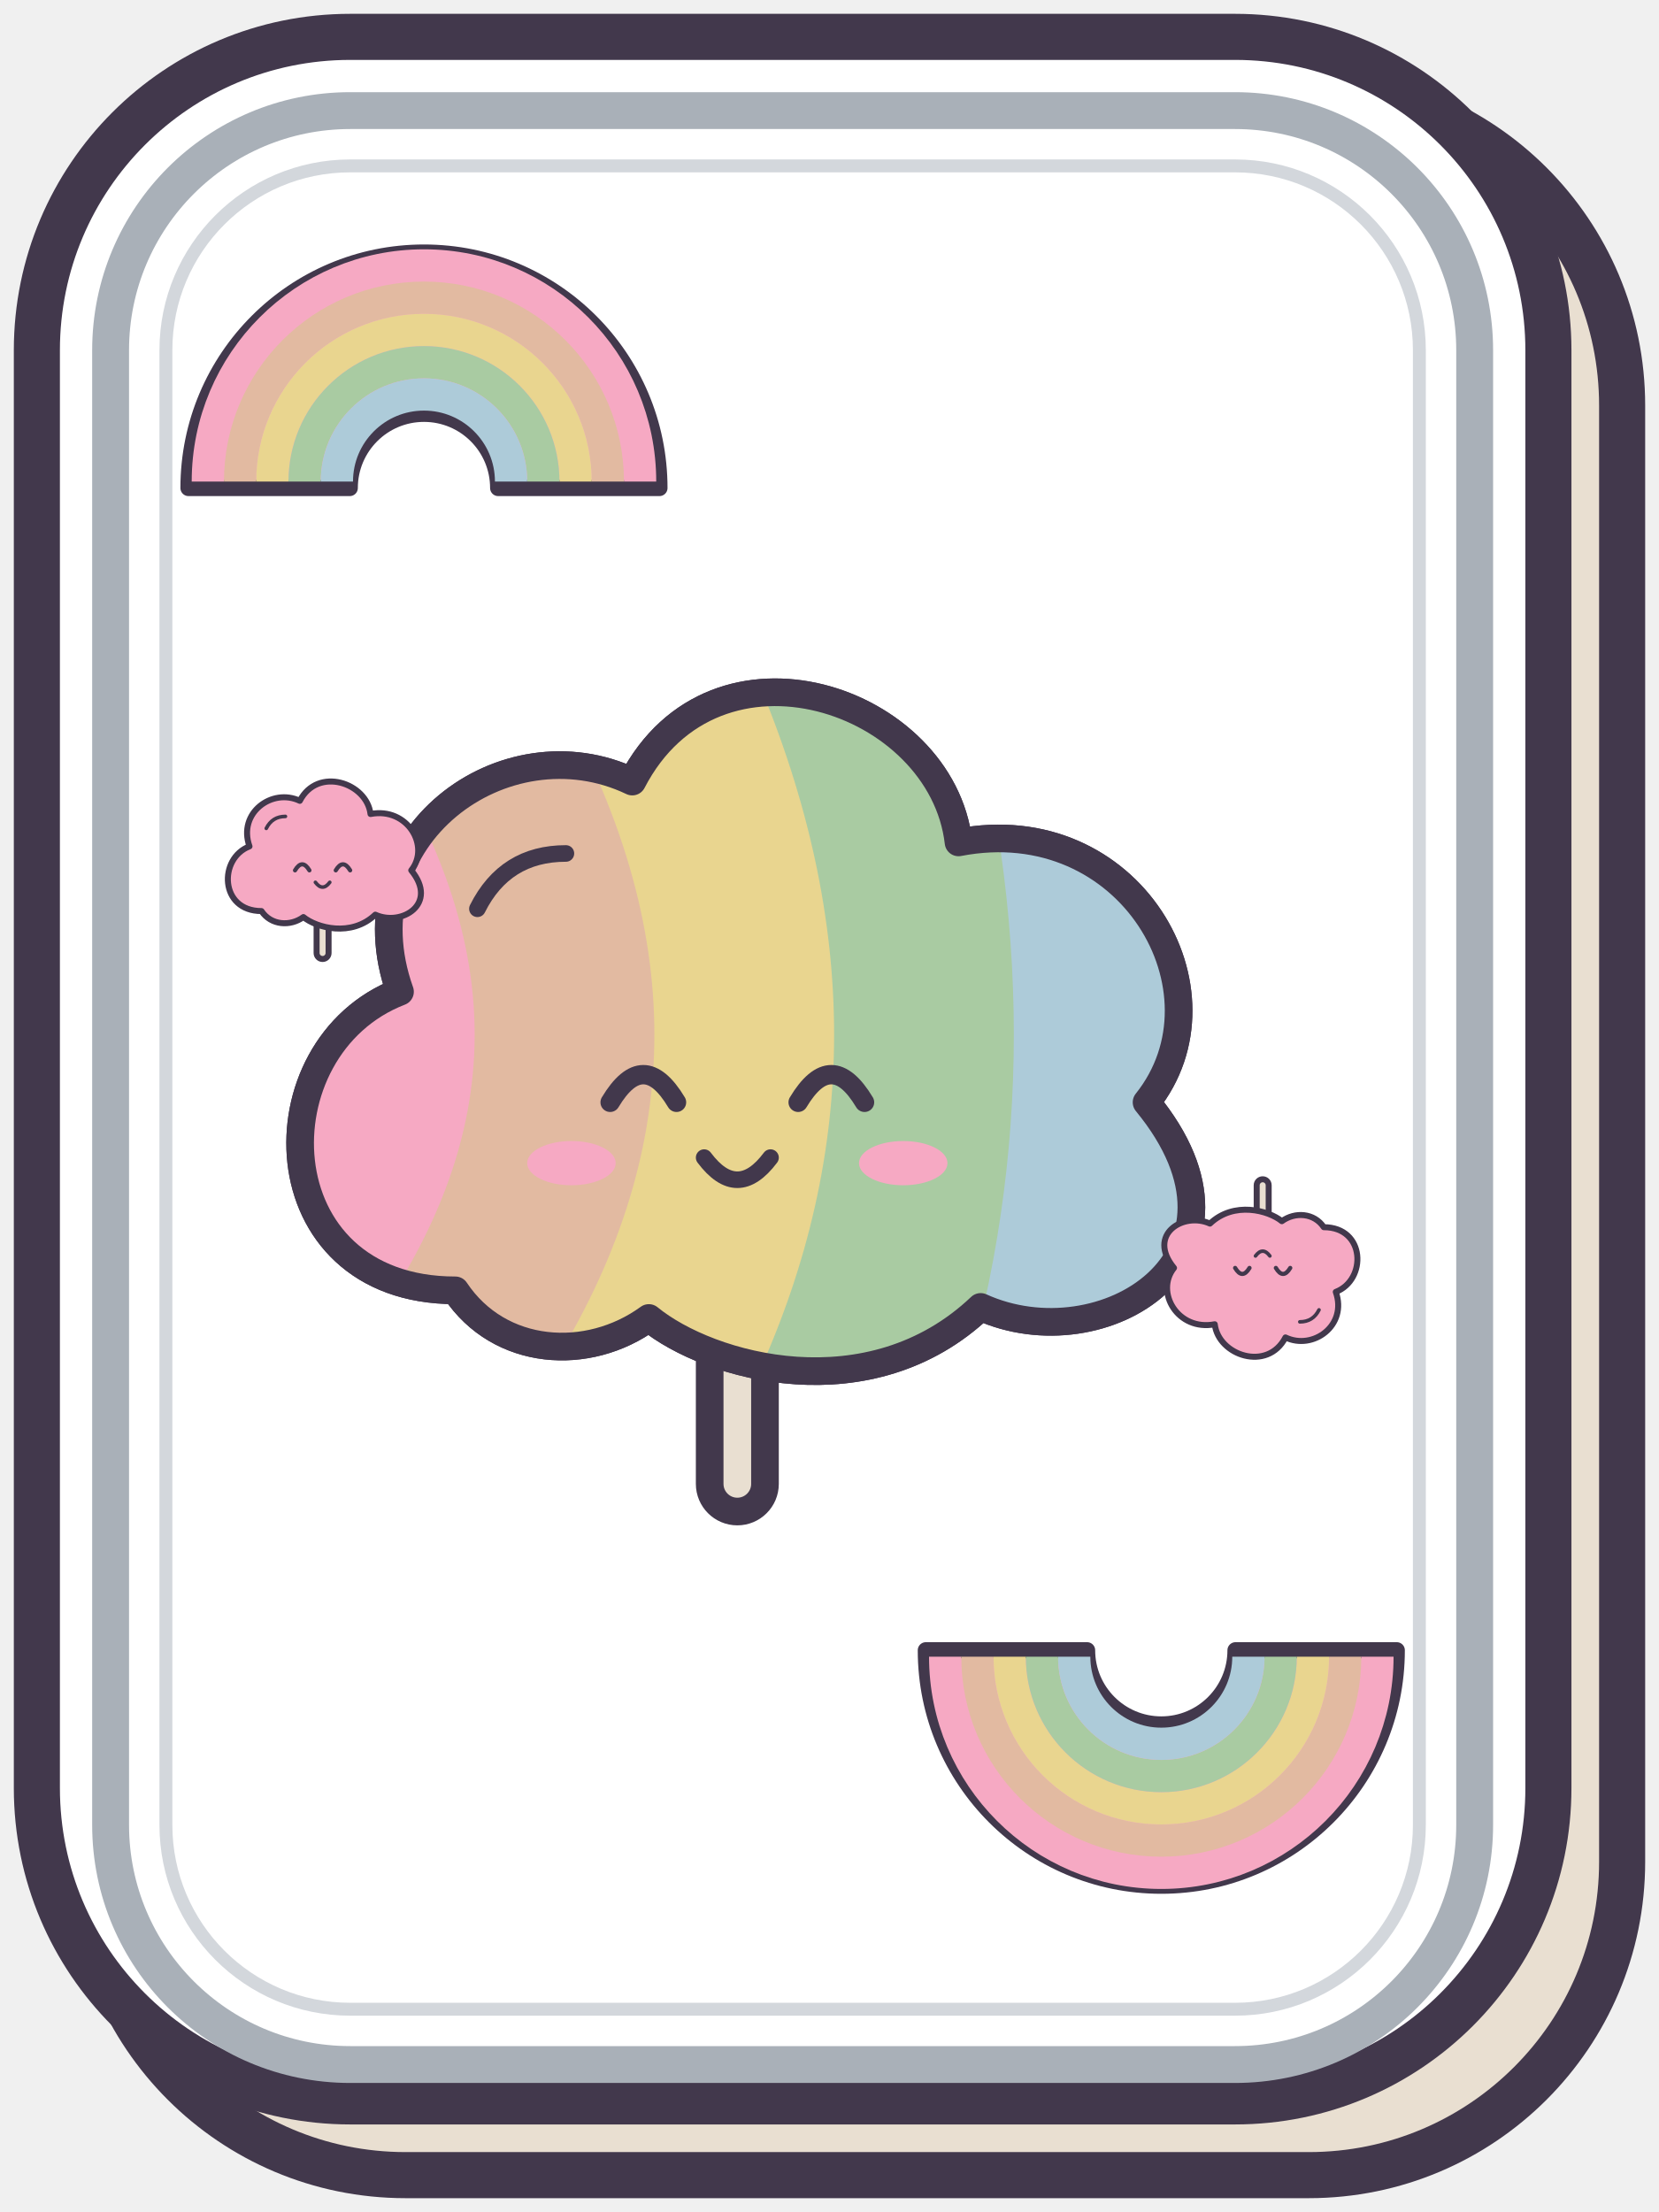
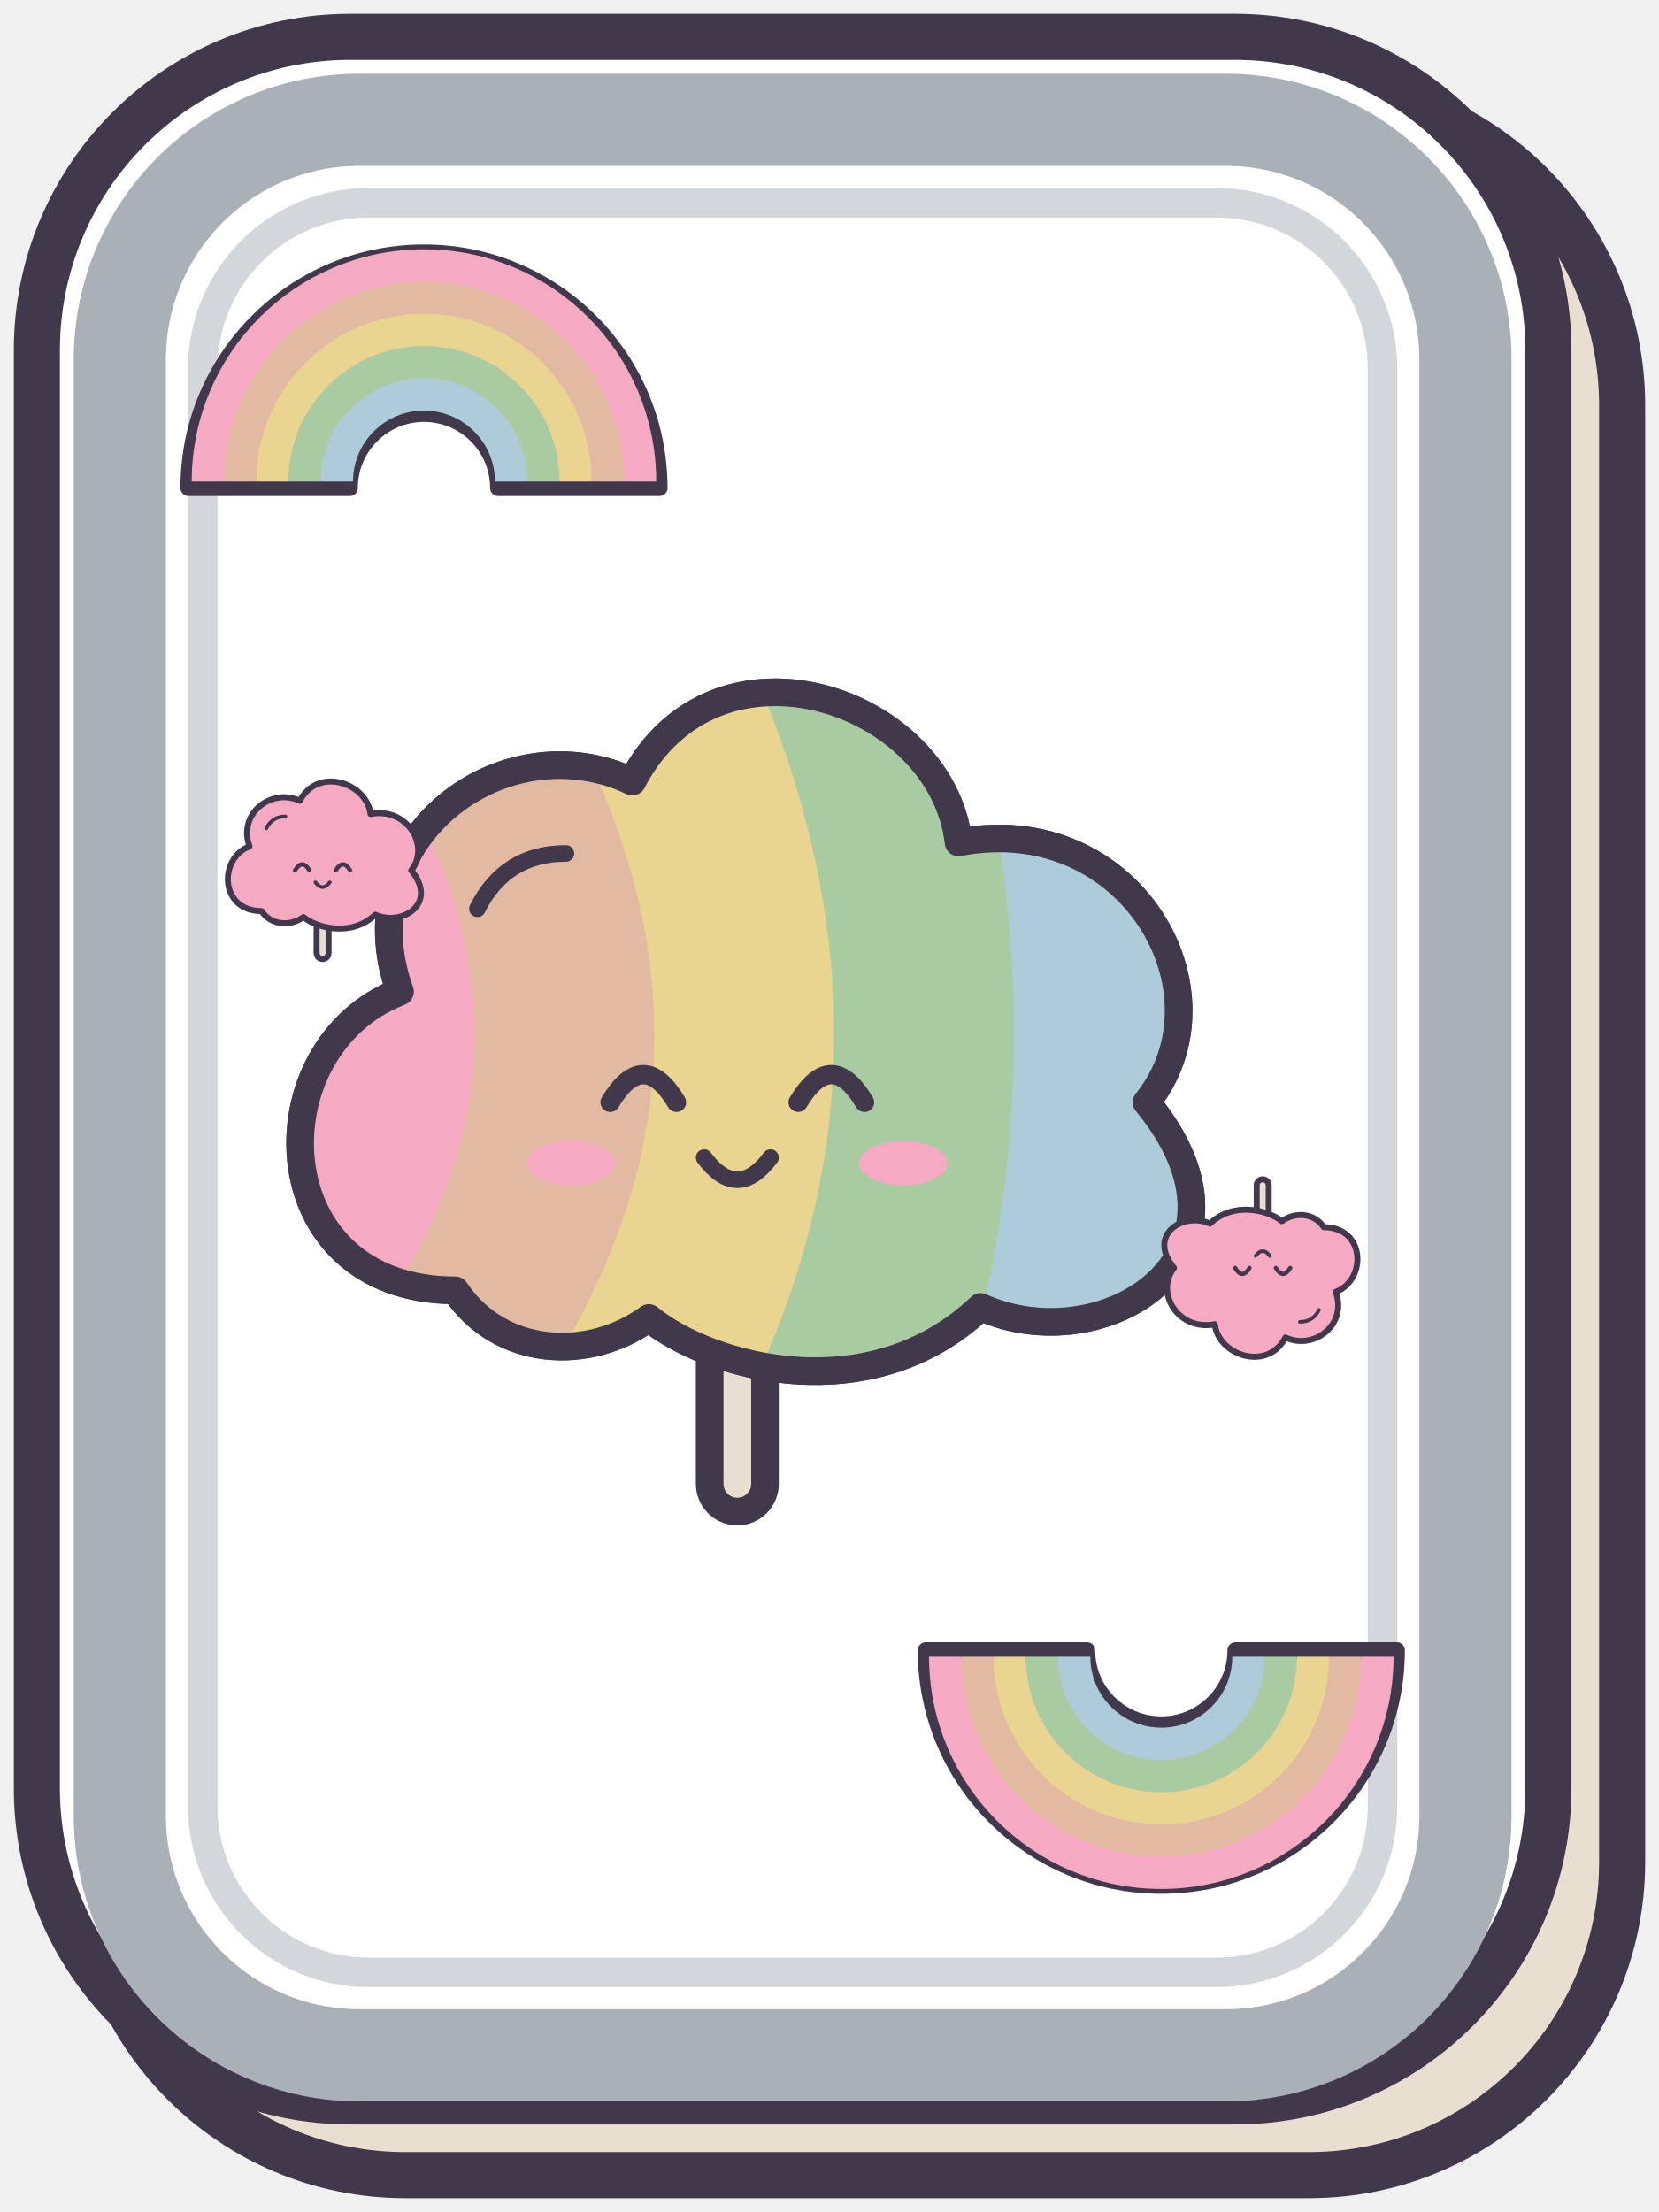
<svg xmlns="http://www.w3.org/2000/svg" viewBox="0 0 120 160">
  <defs>
    <clipPath id="mountain-snow-clip" clipPathUnits="userSpaceOnUse">
      <path d="M31 143 Q20 143 29 125 L79 52 Q98 22 119 51 L174 127 Q185 144 165 148 Q105 165 31 143Z" transform="translate(0.0 0.0)" />
    </clipPath>
    <clipPath id="candy-colour-clip">
      <path d="M49 145 C14 145 13 101 39 91 C29 63 58 42 81 53 C96 24 137 38 140 64 C171 58 190 91 174 111 C197 139 166 158 144 148 C124 167 95 159 84 150 C73 158 57 157 49 145Z" />
    </clipPath>
    <clipPath id="f14-story-candy">
      <path d="M49 145 C14 145 13 101 39 91 C29 63 58 42 81 53 C96 24 137 38 140 64 C171 58 190 91 174 111 C197 139 166 158 144 148 C124 167 95 159 84 150 C73 158 57 157 49 145Z" />
    </clipPath>
  </defs>
  <defs>
    <g id="sakura-ornament">
      <path d="M0 0 C-13 -7 -13 -20 -6 -23 L0 -18 L6 -23 C13 -20 13 -7 0 0Z" transform="rotate(0)" fill="#F6A9C3" stroke="#42384C" stroke-width="5" stroke-linecap="round" stroke-linejoin="round" />
      <path d="M0 0 C-13 -7 -13 -20 -6 -23 L0 -18 L6 -23 C13 -20 13 -7 0 0Z" transform="rotate(72)" fill="#F6A9C3" stroke="#42384C" stroke-width="5" stroke-linecap="round" stroke-linejoin="round" />
      <path d="M0 0 C-13 -7 -13 -20 -6 -23 L0 -18 L6 -23 C13 -20 13 -7 0 0Z" transform="rotate(144)" fill="#F6A9C3" stroke="#42384C" stroke-width="5" stroke-linecap="round" stroke-linejoin="round" />
      <path d="M0 0 C-13 -7 -13 -20 -6 -23 L0 -18 L6 -23 C13 -20 13 -7 0 0Z" transform="rotate(216)" fill="#F6A9C3" stroke="#42384C" stroke-width="5" stroke-linecap="round" stroke-linejoin="round" />
      <path d="M0 0 C-13 -7 -13 -20 -6 -23 L0 -18 L6 -23 C13 -20 13 -7 0 0Z" transform="rotate(288)" fill="#F6A9C3" stroke="#42384C" stroke-width="5" stroke-linecap="round" stroke-linejoin="round" />
      <circle r="4" fill="#FFF9EC" stroke="#42384C" stroke-width="3" />
    </g>
    <path id="mountain-outline" d="M31 143 Q20 143 29 125 L79 52 Q98 22 119 51 L174 127 Q185 144 165 148 Q105 165 31 143Z" />
    <g id="n1" fill="none" stroke-linecap="round" stroke-linejoin="round">
      <g transform="translate(1.3 1.8)" stroke="currentColor" stroke-width="7">
        <path d="M3 6 Q6 5 8 2 V20 M4 20 H12" transform="translate(0 0)" />
      </g>
      <g stroke="#FFFFFF" stroke-width="7">
        <path d="M3 6 Q6 5 8 2 V20 M4 20 H12" transform="translate(0 0)" />
      </g>
      <g stroke="#42384C" stroke-width="4.2">
        <path d="M3 6 Q6 5 8 2 V20 M4 20 H12" transform="translate(0 0)" />
      </g>
    </g>
    <g id="n2" fill="none" stroke-linecap="round" stroke-linejoin="round">
      <g transform="translate(1.3 1.8)" stroke="currentColor" stroke-width="7">
        <path d="M2 6 C3 0 13 1 13 7 C13 11 4 14 2 20 H14" transform="translate(0 0)" />
      </g>
      <g stroke="#FFFFFF" stroke-width="7">
        <path d="M2 6 C3 0 13 1 13 7 C13 11 4 14 2 20 H14" transform="translate(0 0)" />
      </g>
      <g stroke="#42384C" stroke-width="4.2">
        <path d="M2 6 C3 0 13 1 13 7 C13 11 4 14 2 20 H14" transform="translate(0 0)" />
      </g>
    </g>
    <g id="n3" fill="none" stroke-linecap="round" stroke-linejoin="round">
      <g transform="translate(1.3 1.8)" stroke="currentColor" stroke-width="7">
        <path d="M2 3 C15 -1 16 10 7 10 C17 10 15 23 2 19" transform="translate(0 0)" />
      </g>
      <g stroke="#FFFFFF" stroke-width="7">
        <path d="M2 3 C15 -1 16 10 7 10 C17 10 15 23 2 19" transform="translate(0 0)" />
      </g>
      <g stroke="#42384C" stroke-width="4.2">
        <path d="M2 3 C15 -1 16 10 7 10 C17 10 15 23 2 19" transform="translate(0 0)" />
      </g>
    </g>
    <g id="n4" fill="none" stroke-linecap="round" stroke-linejoin="round">
      <g transform="translate(1.3 1.8)" stroke="currentColor" stroke-width="7">
        <path d="M10 20 V2 L1 14 H15" transform="translate(0 0)" />
      </g>
      <g stroke="#FFFFFF" stroke-width="7">
        <path d="M10 20 V2 L1 14 H15" transform="translate(0 0)" />
      </g>
      <g stroke="#42384C" stroke-width="4.2">
        <path d="M10 20 V2 L1 14 H15" transform="translate(0 0)" />
      </g>
    </g>
    <g id="n5" fill="none" stroke-linecap="round" stroke-linejoin="round">
      <g transform="translate(1.3 1.8)" stroke="currentColor" stroke-width="7">
        <path d="M13 2 H3 L2 10 C15 6 18 23 2 19" transform="translate(0 0)" />
      </g>
      <g stroke="#FFFFFF" stroke-width="7">
        <path d="M13 2 H3 L2 10 C15 6 18 23 2 19" transform="translate(0 0)" />
      </g>
      <g stroke="#42384C" stroke-width="4.2">
        <path d="M13 2 H3 L2 10 C15 6 18 23 2 19" transform="translate(0 0)" />
      </g>
    </g>
    <g id="n6" fill="none" stroke-linecap="round" stroke-linejoin="round">
      <g transform="translate(1.3 1.8)" stroke="currentColor" stroke-width="7">
        <path d="M12 2 C2 3 -1 19 7 20 C16 21 16 8 7 10 L3 12" transform="translate(0 0)" />
      </g>
      <g stroke="#FFFFFF" stroke-width="7">
        <path d="M12 2 C2 3 -1 19 7 20 C16 21 16 8 7 10 L3 12" transform="translate(0 0)" />
      </g>
      <g stroke="#42384C" stroke-width="4.2">
        <path d="M12 2 C2 3 -1 19 7 20 C16 21 16 8 7 10 L3 12" transform="translate(0 0)" />
      </g>
    </g>
    <g id="n7" fill="none" stroke-linecap="round" stroke-linejoin="round">
      <g transform="translate(1.3 1.8)" stroke="currentColor" stroke-width="7">
        <path d="M1 2 H14 Q9 10 6 20" transform="translate(0 0)" />
      </g>
      <g stroke="#FFFFFF" stroke-width="7">
        <path d="M1 2 H14 Q9 10 6 20" transform="translate(0 0)" />
      </g>
      <g stroke="#42384C" stroke-width="4.2">
        <path d="M1 2 H14 Q9 10 6 20" transform="translate(0 0)" />
      </g>
    </g>
    <g id="n8" fill="none" stroke-linecap="round" stroke-linejoin="round">
      <g transform="translate(1.3 1.8)" stroke="currentColor" stroke-width="7">
        <path d="M7 10 C-2 9 0 1 7 2 C15 1 17 9 7 10 C-3 11 -1 21 7 20 C17 21 18 11 7 10Z" transform="translate(0 0)" />
      </g>
      <g stroke="#FFFFFF" stroke-width="7">
        <path d="M7 10 C-2 9 0 1 7 2 C15 1 17 9 7 10 C-3 11 -1 21 7 20 C17 21 18 11 7 10Z" transform="translate(0 0)" />
      </g>
      <g stroke="#42384C" stroke-width="4.2">
        <path d="M7 10 C-2 9 0 1 7 2 C15 1 17 9 7 10 C-3 11 -1 21 7 20 C17 21 18 11 7 10Z" transform="translate(0 0)" />
      </g>
    </g>
    <g id="n9" fill="none" stroke-linecap="round" stroke-linejoin="round">
      <g transform="translate(1.3 1.8)" stroke="currentColor" stroke-width="7">
        <path d="M12 10 C1 15 -2 1 7 2 C17 1 15 18 3 20" transform="translate(0 0)" />
      </g>
      <g stroke="#FFFFFF" stroke-width="7">
        <path d="M12 10 C1 15 -2 1 7 2 C17 1 15 18 3 20" transform="translate(0 0)" />
      </g>
      <g stroke="#42384C" stroke-width="4.2">
        <path d="M12 10 C1 15 -2 1 7 2 C17 1 15 18 3 20" transform="translate(0 0)" />
      </g>
    </g>
    <g id="n10" fill="none" stroke-linecap="round" stroke-linejoin="round">
      <g transform="translate(1.3 1.8)" stroke="currentColor" stroke-width="7">
        <path d="M3 6 Q6 5 8 2 V20 M4 20 H12" transform="translate(0 0)" />
        <path d="M7 2 C0 2 0 20 7 20 C14 20 14 2 7 2Z" transform="translate(18 0)" />
      </g>
      <g stroke="#FFFFFF" stroke-width="7">
        <path d="M3 6 Q6 5 8 2 V20 M4 20 H12" transform="translate(0 0)" />
        <path d="M7 2 C0 2 0 20 7 20 C14 20 14 2 7 2Z" transform="translate(18 0)" />
      </g>
      <g stroke="#42384C" stroke-width="4.2">
        <path d="M3 6 Q6 5 8 2 V20 M4 20 H12" transform="translate(0 0)" />
        <path d="M7 2 C0 2 0 20 7 20 C14 20 14 2 7 2Z" transform="translate(18 0)" />
      </g>
    </g>
    <g id="n11" fill="none" stroke-linecap="round" stroke-linejoin="round">
      <g transform="translate(1.3 1.8)" stroke="currentColor" stroke-width="7">
        <path d="M3 6 Q6 5 8 2 V20 M4 20 H12" transform="translate(0 0)" />
        <path d="M3 6 Q6 5 8 2 V20 M4 20 H12" transform="translate(18 0)" />
      </g>
      <g stroke="#FFFFFF" stroke-width="7">
        <path d="M3 6 Q6 5 8 2 V20 M4 20 H12" transform="translate(0 0)" />
        <path d="M3 6 Q6 5 8 2 V20 M4 20 H12" transform="translate(18 0)" />
      </g>
      <g stroke="#42384C" stroke-width="4.2">
        <path d="M3 6 Q6 5 8 2 V20 M4 20 H12" transform="translate(0 0)" />
        <path d="M3 6 Q6 5 8 2 V20 M4 20 H12" transform="translate(18 0)" />
      </g>
    </g>
    <g id="n12" fill="none" stroke-linecap="round" stroke-linejoin="round">
      <g transform="translate(1.3 1.8)" stroke="currentColor" stroke-width="7">
        <path d="M3 6 Q6 5 8 2 V20 M4 20 H12" transform="translate(0 0)" />
        <path d="M2 6 C3 0 13 1 13 7 C13 11 4 14 2 20 H14" transform="translate(18 0)" />
      </g>
      <g stroke="#FFFFFF" stroke-width="7">
        <path d="M3 6 Q6 5 8 2 V20 M4 20 H12" transform="translate(0 0)" />
        <path d="M2 6 C3 0 13 1 13 7 C13 11 4 14 2 20 H14" transform="translate(18 0)" />
      </g>
      <g stroke="#42384C" stroke-width="4.2">
        <path d="M3 6 Q6 5 8 2 V20 M4 20 H12" transform="translate(0 0)" />
        <path d="M2 6 C3 0 13 1 13 7 C13 11 4 14 2 20 H14" transform="translate(18 0)" />
      </g>
    </g>
    <g id="n13" fill="none" stroke-linecap="round" stroke-linejoin="round">
      <g transform="translate(1.3 1.8)" stroke="currentColor" stroke-width="7">
        <path d="M3 6 Q6 5 8 2 V20 M4 20 H12" transform="translate(0 0)" />
        <path d="M2 3 C15 -1 16 10 7 10 C17 10 15 23 2 19" transform="translate(18 0)" />
      </g>
      <g stroke="#FFFFFF" stroke-width="7">
        <path d="M3 6 Q6 5 8 2 V20 M4 20 H12" transform="translate(0 0)" />
        <path d="M2 3 C15 -1 16 10 7 10 C17 10 15 23 2 19" transform="translate(18 0)" />
      </g>
      <g stroke="#42384C" stroke-width="4.2">
        <path d="M3 6 Q6 5 8 2 V20 M4 20 H12" transform="translate(0 0)" />
        <path d="M2 3 C15 -1 16 10 7 10 C17 10 15 23 2 19" transform="translate(18 0)" />
      </g>
    </g>
    <g id="sakura-sparkle-face">
      <ellipse cx="83" cy="110" rx="6" ry="8" fill="#42384C" />
      <circle cx="81" cy="107" r="2.5" fill="#FFFFFF" />
      <circle cx="85" cy="113" r="1.5" fill="#FFFFFF" />
      <path d="M86 104 Q93 99 92 94" stroke="#42384C" stroke-width="2.5" stroke-linecap="round" />
      <ellipse cx="117" cy="110" rx="6" ry="8" fill="#42384C" />
      <circle cx="115" cy="107" r="2.5" fill="#FFFFFF" />
      <circle cx="119" cy="113" r="1.5" fill="#FFFFFF" />
      <path d="M120 104 Q127 99 126 94" stroke="#42384C" stroke-width="2.5" stroke-linecap="round" />
      <ellipse cx="70" cy="122" rx="8" ry="4" fill="#F6A9C3" />
      <ellipse cx="130" cy="122" rx="8" ry="4" fill="#F6A9C3" />
      <path d="M94 121 Q100 129 106 121" fill="none" stroke="#42384C" stroke-width="3" stroke-linecap="round" stroke-linejoin="round" />
    </g>
    <g id="sparkles">
      <path d="M36 60 V80 M26 70 H46 M162 117 V133 M154 125 H170 M149 45 V57 M143 51 H155" fill="#E9D58F" stroke="#42384C" stroke-width="3" stroke-linecap="round" stroke-linejoin="round" />
    </g>
    <g id="rain">
      <path d="M53 60 l-5 12" fill="#ADCBD9" stroke="#42384C" stroke-width="4" stroke-linecap="round" stroke-linejoin="round" />
      <path d="M91 71 l-5 12" fill="#ADCBD9" stroke="#42384C" stroke-width="4" stroke-linecap="round" stroke-linejoin="round" />
      <path d="M139 61 l-5 12" fill="#ADCBD9" stroke="#42384C" stroke-width="4" stroke-linecap="round" stroke-linejoin="round" />
      <path d="M163 81 l-5 12" fill="#ADCBD9" stroke="#42384C" stroke-width="4" stroke-linecap="round" stroke-linejoin="round" />
    </g>
    <g id="bean-body">
      <path d="M76 125 l-9 5 M88 152 v10 h-6 M112 152 v10 h6" fill="none" stroke="#42384C" stroke-width="4" stroke-linecap="round" stroke-linejoin="round" />
      <path d="M84 99 C65 106 70 152 94 155 C122 160 133 142 123 123 C119 115 127 99 111 96 Q94 89 84 99Z" fill="#FFF9EC" stroke="#42384C" stroke-width="4" stroke-linecap="round" stroke-linejoin="round" />
      <g transform="translate(0 12)">
        <ellipse cx="83" cy="110" rx="6" ry="8" fill="#42384C" />
        <circle cx="81" cy="107" r="2.5" fill="#FFFFFF" />
        <circle cx="85" cy="113" r="1.5" fill="#FFFFFF" />
        <path d="M86 104 Q93 99 92 94" stroke="#42384C" stroke-width="2.5" stroke-linecap="round" />
        <ellipse cx="117" cy="110" rx="6" ry="8" fill="#42384C" />
        <circle cx="115" cy="107" r="2.5" fill="#FFFFFF" />
        <circle cx="119" cy="113" r="1.5" fill="#FFFFFF" />
        <path d="M120 104 Q127 99 126 94" stroke="#42384C" stroke-width="2.5" stroke-linecap="round" />
        <ellipse cx="70" cy="122" rx="8" ry="4" fill="#F6A9C3" />
        <ellipse cx="130" cy="122" rx="8" ry="4" fill="#F6A9C3" />
        <path d="M94 121 Q100 129 106 121" fill="none" stroke="#42384C" stroke-width="3" stroke-linecap="round" stroke-linejoin="round" />
      </g>
    </g>
  </defs>
  <g transform="scale(1.333333)">
    <g id="special-0-12">
      <g transform="translate(0.0 0.0) translate(0.0 0.0) scale(1.0 1.0) translate(-0.0 -0.0)">
        <rect x="5" y="5" width="83" height="113" rx="17" fill="#E9DFD1" stroke="#42384C" stroke-width="2.5" />
        <rect x="2" y="2" width="82" height="112" rx="17" fill="#FFFFFF" stroke="#42384C" stroke-width="2.5" />
      </g>
-       <rect x="6" y="6" width="74" height="106" rx="13" fill="none" stroke="#A9B0B8" stroke-width="2" />
-       <rect x="9" y="9" width="68" height="100" rx="10" fill="none" stroke="#D3D7DC" stroke-width=".7" />
+       <rect x="6.5" y="6.5" width="73" height="105" rx="13" fill="none" stroke="#A9B0B8" stroke-width="5" />
+       <rect x="11" y="11" width="64" height="96" rx="9" fill="none" stroke="#D3D7DC" stroke-width="1.6" />
      <g transform="translate(10.0 26.0) translate(0.0 0.5) scale(0.3 0.3) translate(-0.0 -0.0)">
        <g stroke-linecap="round" stroke-linejoin="round">
          <g transform="translate(0.0 0.0) translate(0.0 0.0) scale(1.0 1.0) translate(-0.0 -0.0)">
            <rect x="95" y="153" width="10" height="32" rx="5" fill="#E9DFD1" stroke="#42384C" stroke-width="5" />
            <path d="M49 145 C14 145 13 101 39 91 C29 63 58 42 81 53 C96 24 137 38 140 64 C171 58 190 91 174 111 C197 139 166 158 144 148 C124 167 95 159 84 150 C73 158 57 157 49 145Z" fill="#F6A9C3" stroke="#42384C" stroke-width="5" stroke-linecap="round" stroke-linejoin="round" />
            <path d="M53 76 Q58 66 69 66" fill="none" stroke="#42384C" stroke-width="3" stroke-linecap="round" stroke-linejoin="round" />
            <path d="M77 111 Q83 101 89 111" fill="none" stroke="#42384C" stroke-width="3.5" stroke-linecap="round" />
            <path d="M111 111 Q117 101 123 111" fill="none" stroke="#42384C" stroke-width="3.5" stroke-linecap="round" />
            <ellipse cx="70" cy="122" rx="8" ry="4" fill="#F6A9C3" />
            <ellipse cx="130" cy="122" rx="8" ry="4" fill="#F6A9C3" />
            <path d="M94 121 Q100 129 106 121" fill="none" stroke="#42384C" stroke-width="3" stroke-linecap="round" stroke-linejoin="round" />
          </g>
          <defs />
          <g clip-path="url(#f14-story-candy)">
            <path d="M10 25 Q75 100 10 170" fill="none" stroke="#F6A9C3" stroke-width="45" />
            <path d="M48 25 Q102 100 48 170" fill="none" stroke="#E2BAA1" stroke-width="45" />
            <path d="M86 25 Q129 100 86 170" fill="none" stroke="#E9D58F" stroke-width="45" />
            <path d="M124 25 Q156 100 124 170" fill="none" stroke="#A9CBA2" stroke-width="45" />
            <path d="M162 25 Q183 100 162 170" fill="none" stroke="#ADCBD9" stroke-width="45" />
          </g>
          <path d="M49 145 C14 145 13 101 39 91 C29 63 58 42 81 53 C96 24 137 38 140 64 C171 58 190 91 174 111 C197 139 166 158 144 148 C124 167 95 159 84 150 C73 158 57 157 49 145Z" fill="none" stroke="#42384C" stroke-width="5" />
          <path d="M53 76 Q58 66 69 66" fill="none" stroke="#42384C" stroke-width="3" />
          <path d="M77 111 Q83 101 89 111" fill="none" stroke="#42384C" stroke-width="3.5" stroke-linecap="round" />
          <path d="M111 111 Q117 101 123 111" fill="none" stroke="#42384C" stroke-width="3.5" stroke-linecap="round" />
          <ellipse cx="70" cy="122" rx="8" ry="4" fill="#F6A9C3" />
          <ellipse cx="130" cy="122" rx="8" ry="4" fill="#F6A9C3" />
          <path d="M94 121 Q100 129 106 121" fill="none" stroke="#42384C" stroke-width="3" stroke-linecap="round" stroke-linejoin="round" />
        </g>
      </g>
      <g transform="translate(9.0 8.0) translate(0.0 4.125) scale(0.175 0.175) translate(-20.0 -63.0)">
        <g transform="translate(0.0 0.0) translate(0.0 0.0) scale(1.0 1.0) translate(-0.0 -0.0)">
          <path d="M27 145 A73 73 0 0 1 173 145 L123 145 A23 23 0 0 0 77 145Z" fill="#F6A9C3" stroke="#42384C" stroke-width="5" stroke-linecap="round" stroke-linejoin="round" />
          <path d="M33 143 A67 67 0 0 1 167 143" fill="none" stroke="#F6A9C3" stroke-width="10" />
          <path d="M43 143 A57 57 0 0 1 157 143" fill="none" stroke="#E2BAA1" stroke-width="10" />
          <path d="M53 143 A47 47 0 0 1 147 143" fill="none" stroke="#E9D58F" stroke-width="10" />
          <path d="M63 143 A37 37 0 0 1 137 143" fill="none" stroke="#A9CBA2" stroke-width="10" />
          <path d="M73 143 A27 27 0 0 1 127 143" fill="none" stroke="#ADCBD9" stroke-width="10" />
        </g>
      </g>
      <g transform="translate(11.0 40.0) translate(0.0 0.0) scale(0.065 0.065) translate(-0.0 -0.0)">
        <rect x="95" y="153" width="10" height="32" rx="5" fill="#E9DFD1" stroke="#42384C" stroke-width="5" />
        <path d="M49 145 C14 145 13 101 39 91 C29 63 58 42 81 53 C96 24 137 38 140 64 C171 58 190 91 174 111 C197 139 166 158 144 148 C124 167 95 159 84 150 C73 158 57 157 49 145Z" fill="#F6A9C3" stroke="#42384C" stroke-width="5" stroke-linecap="round" stroke-linejoin="round" />
        <path d="M53 76 Q58 66 69 66" fill="none" stroke="#42384C" stroke-width="3" stroke-linecap="round" stroke-linejoin="round" />
        <path d="M77 111 Q83 101 89 111" fill="none" stroke="#42384C" stroke-width="3.5" stroke-linecap="round" />
        <path d="M111 111 Q117 101 123 111" fill="none" stroke="#42384C" stroke-width="3.5" stroke-linecap="round" />
        <ellipse cx="70" cy="122" rx="8" ry="4" fill="#F6A9C3" />
        <ellipse cx="130" cy="122" rx="8" ry="4" fill="#F6A9C3" />
        <path d="M94 121 Q100 129 106 121" fill="none" stroke="#42384C" stroke-width="3" stroke-linecap="round" stroke-linejoin="round" />
      </g>
      <g transform="rotate(180 43 58)">
        <g transform="translate(9.0 8.0) translate(0.0 4.125) scale(0.175 0.175) translate(-20.0 -63.0)">
          <g transform="translate(0.0 0.0) translate(0.0 0.0) scale(1.0 1.0) translate(-0.0 -0.0)">
            <path d="M27 145 A73 73 0 0 1 173 145 L123 145 A23 23 0 0 0 77 145Z" fill="#F6A9C3" stroke="#42384C" stroke-width="5" stroke-linecap="round" stroke-linejoin="round" />
            <path d="M33 143 A67 67 0 0 1 167 143" fill="none" stroke="#F6A9C3" stroke-width="10" />
            <path d="M43 143 A57 57 0 0 1 157 143" fill="none" stroke="#E2BAA1" stroke-width="10" />
            <path d="M53 143 A47 47 0 0 1 147 143" fill="none" stroke="#E9D58F" stroke-width="10" />
            <path d="M63 143 A37 37 0 0 1 137 143" fill="none" stroke="#A9CBA2" stroke-width="10" />
            <path d="M73 143 A27 27 0 0 1 127 143" fill="none" stroke="#ADCBD9" stroke-width="10" />
          </g>
        </g>
        <g transform="translate(11.0 40.0) translate(0.0 0.0) scale(0.065 0.065) translate(-0.0 -0.0)">
          <rect x="95" y="153" width="10" height="32" rx="5" fill="#E9DFD1" stroke="#42384C" stroke-width="5" />
          <path d="M49 145 C14 145 13 101 39 91 C29 63 58 42 81 53 C96 24 137 38 140 64 C171 58 190 91 174 111 C197 139 166 158 144 148 C124 167 95 159 84 150 C73 158 57 157 49 145Z" fill="#F6A9C3" stroke="#42384C" stroke-width="5" stroke-linecap="round" stroke-linejoin="round" />
          <path d="M53 76 Q58 66 69 66" fill="none" stroke="#42384C" stroke-width="3" stroke-linecap="round" stroke-linejoin="round" />
          <path d="M77 111 Q83 101 89 111" fill="none" stroke="#42384C" stroke-width="3.5" stroke-linecap="round" />
          <path d="M111 111 Q117 101 123 111" fill="none" stroke="#42384C" stroke-width="3.5" stroke-linecap="round" />
          <ellipse cx="70" cy="122" rx="8" ry="4" fill="#F6A9C3" />
          <ellipse cx="130" cy="122" rx="8" ry="4" fill="#F6A9C3" />
          <path d="M94 121 Q100 129 106 121" fill="none" stroke="#42384C" stroke-width="3" stroke-linecap="round" stroke-linejoin="round" />
        </g>
      </g>
    </g>
  </g>
</svg>
